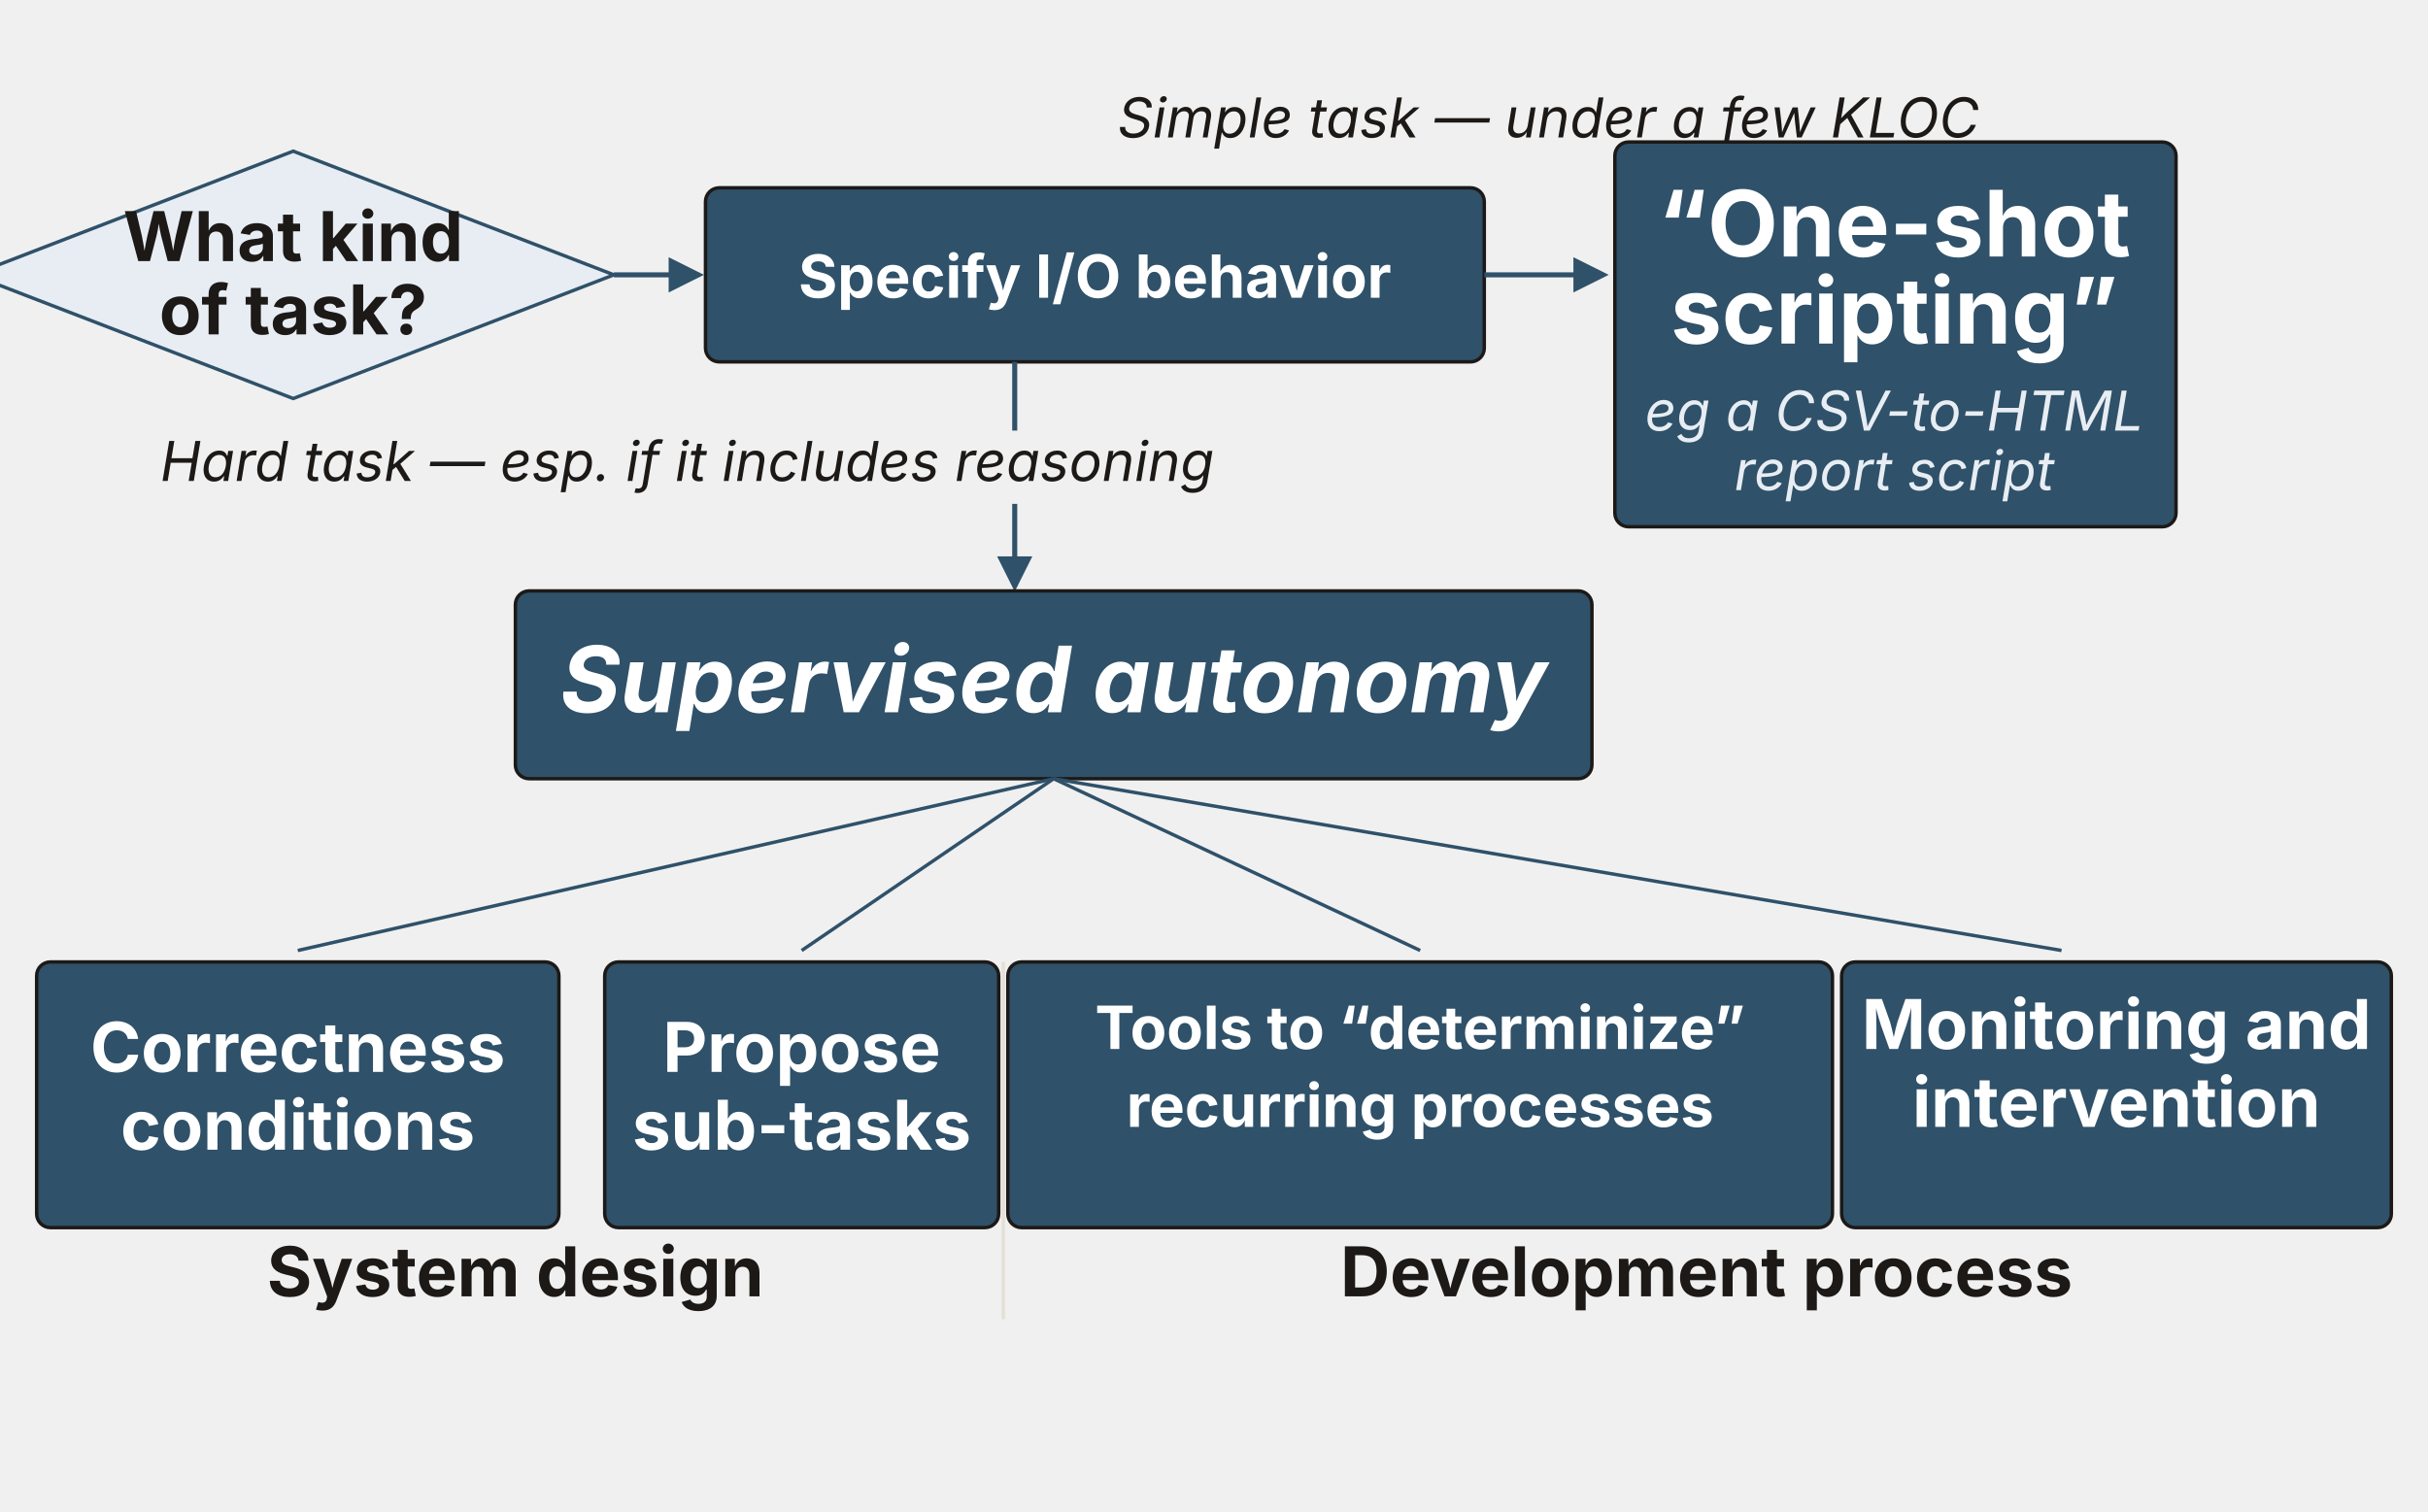
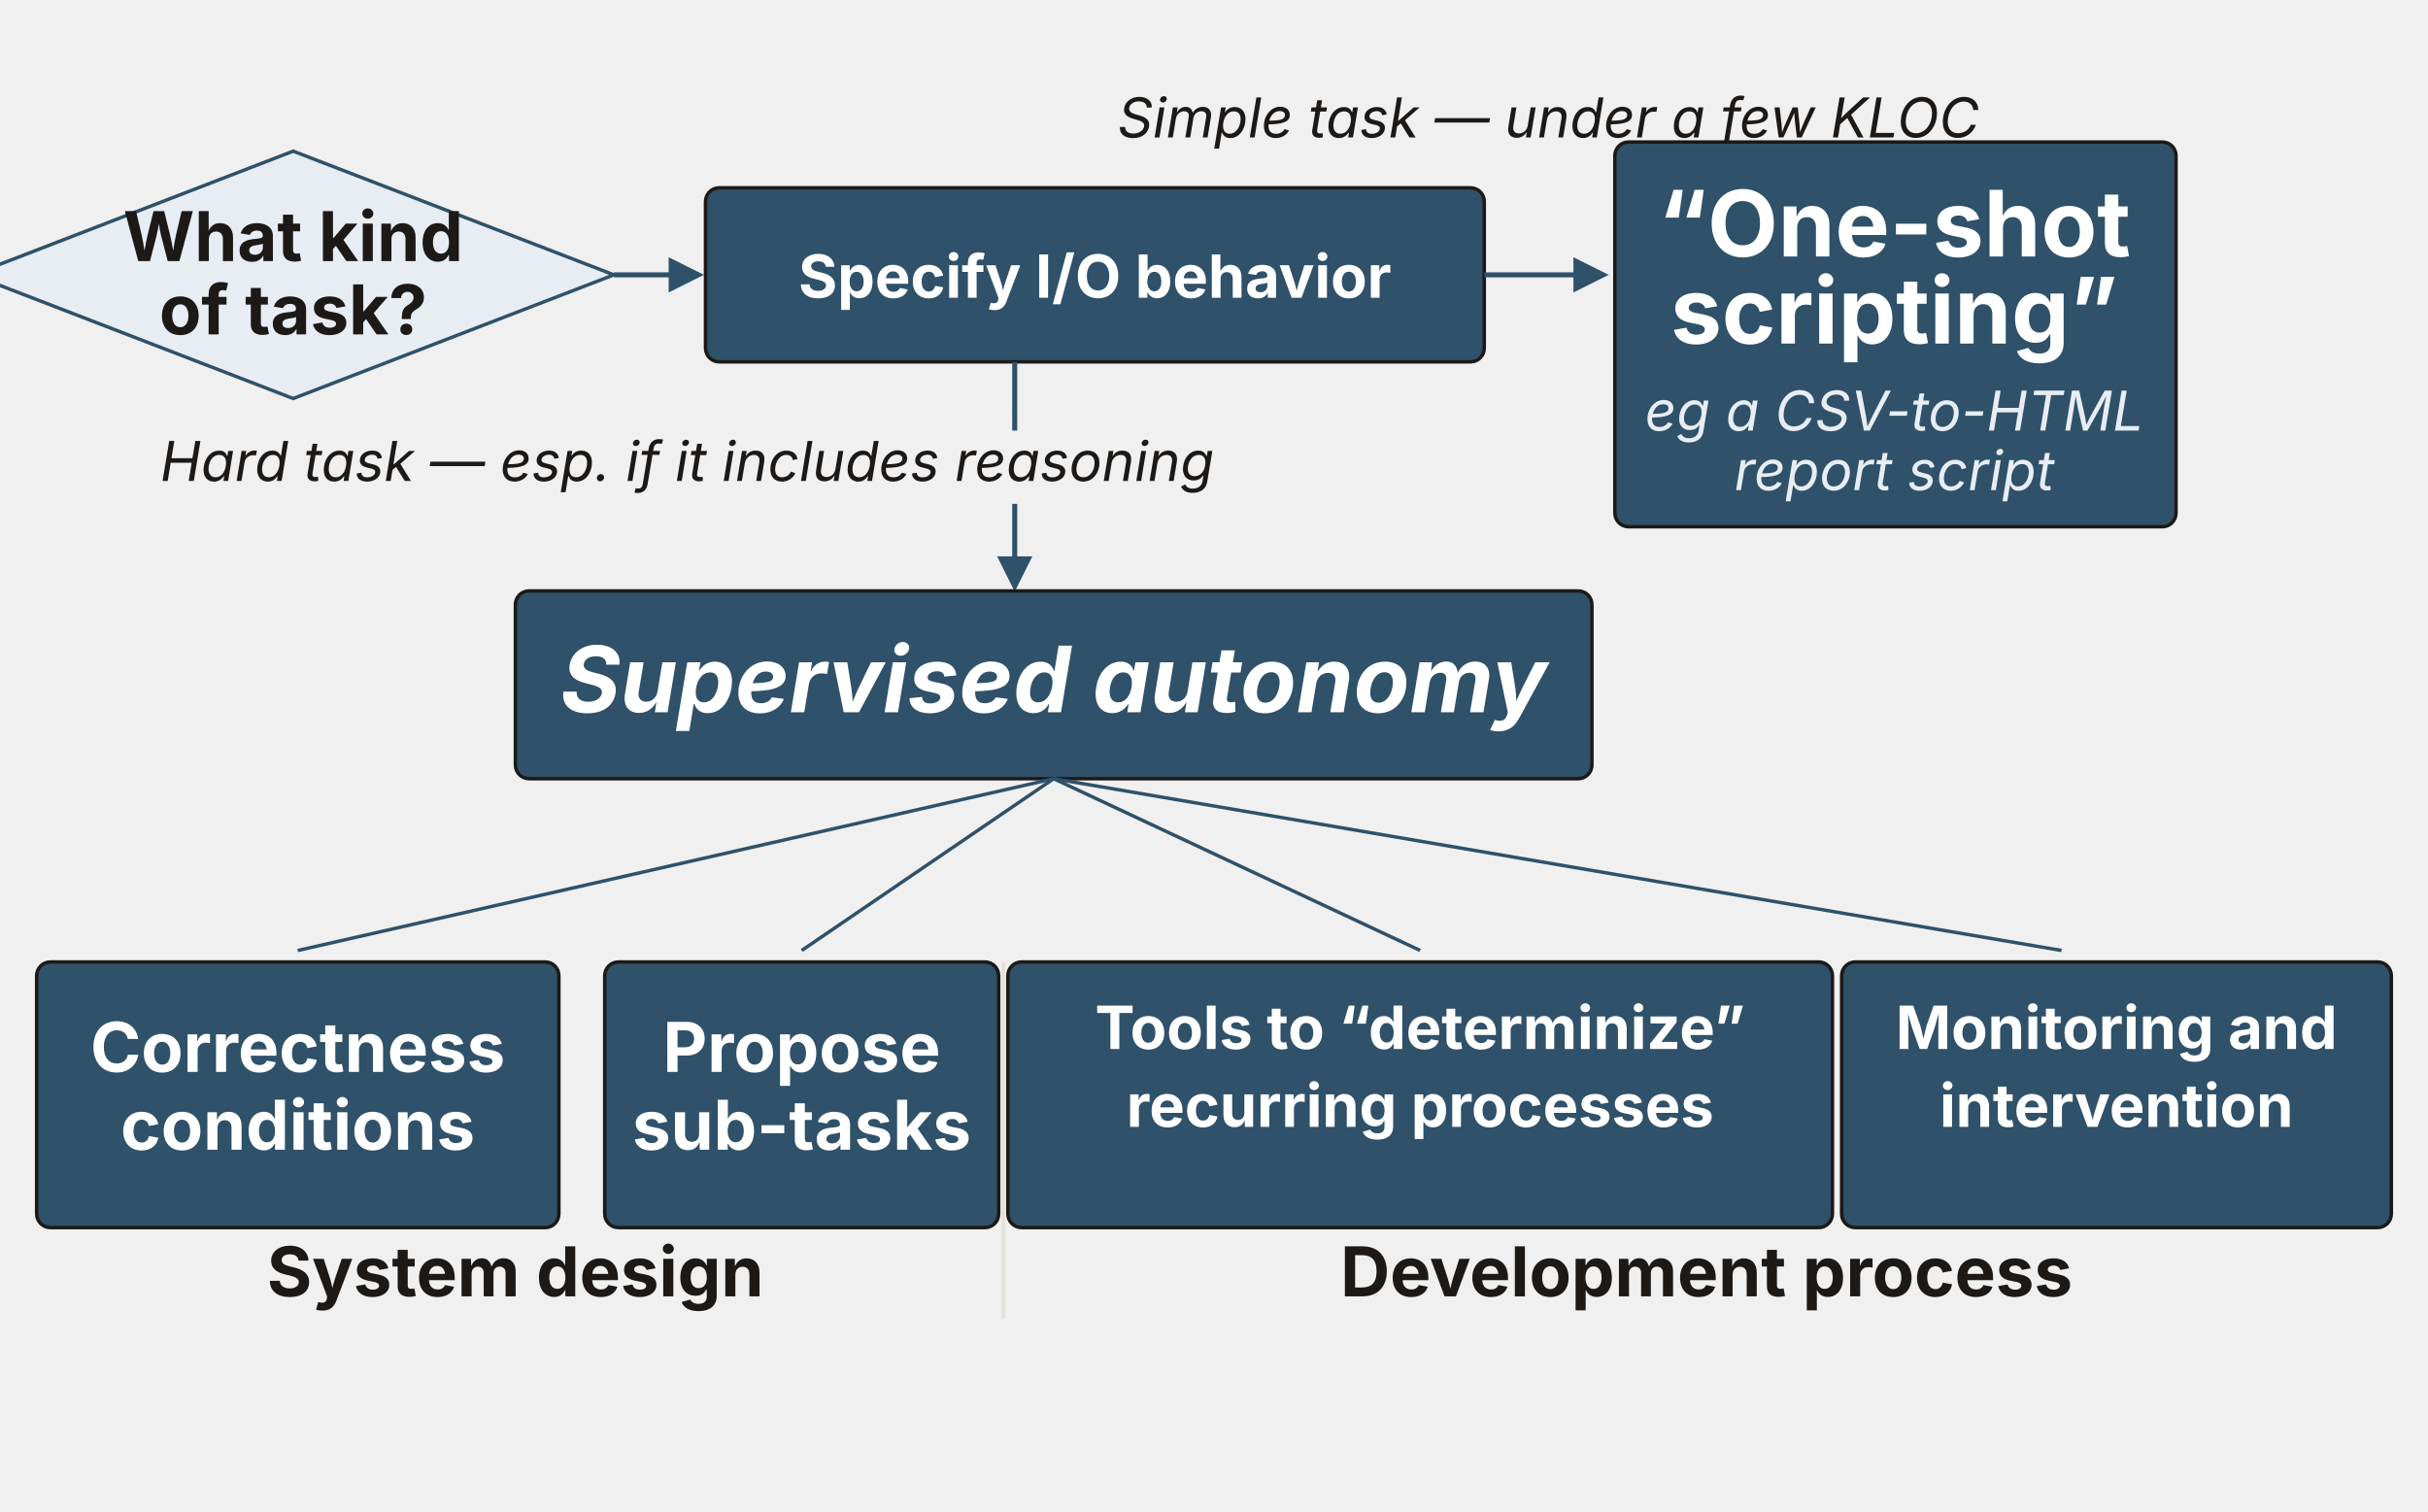
<svg xmlns="http://www.w3.org/2000/svg" viewBox="0 0 1060 660" font-family="'Source Sans 3', -apple-system, 'Segoe UI', sans-serif" role="group" aria-labelledby="csp-title csp-desc">
  <defs>
    <marker id="csp-ah" viewBox="0 0 10 10" refX="8.5" refY="5" markerWidth="7" markerHeight="7" orient="auto-start-reverse">
      <path d="M0,0 L10,5 L0,10 z" fill="#2f5169" />
    </marker>
  </defs>
  <polygon points="128,66 268,120 128,174 -12,120" fill="#e7edf3" stroke="#2f5169" stroke-width="1.5" />
  <text x="128" y="114" text-anchor="middle" font-size="30" font-weight="700" fill="#1c1917">What kind</text>
  <text x="128" y="146" text-anchor="middle" font-size="30" font-weight="700" fill="#1c1917">of task?</text>
  <line x1="268" y1="120" x2="305" y2="120" stroke="#2f5169" stroke-width="2.2" marker-end="url(#csp-ah)" />
  <rect x="308" y="82" width="340" height="76" rx="6" fill="#2f5169" stroke="#1c1917" stroke-width="1.5" />
  <text x="478" y="130" text-anchor="middle" font-size="26" font-weight="700" fill="#ffffff">Specify I/O behavior</text>
  <text x="676" y="60" text-anchor="middle" font-size="24" font-style="italic" fill="#1c1917">Simple task — under a few KLOC</text>
  <line x1="648" y1="120" x2="700" y2="120" stroke="#2f5169" stroke-width="2.2" marker-end="url(#csp-ah)" />
  <rect x="705" y="62" width="245" height="168" rx="6" fill="#2f5169" stroke="#1c1917" stroke-width="1.5" />
  <text x="827" y="112" text-anchor="middle" font-size="40" font-weight="700" fill="#ffffff">“One-shot</text>
  <text x="827" y="150" text-anchor="middle" font-size="40" font-weight="700" fill="#ffffff">scripting”</text>
  <text x="827" y="188" text-anchor="middle" font-size="24" font-style="italic" fill="#e7edf3">eg a CSV-to-HTML</text>
  <text x="827" y="214" text-anchor="middle" font-size="24" font-style="italic" fill="#e7edf3">report script</text>
  <text x="300" y="210" text-anchor="middle" font-size="24" font-style="italic" fill="#1c1917">Hard task — esp. if it includes reasoning</text>
  <line x1="443" y1="158" x2="443" y2="188" stroke="#2f5169" stroke-width="2.2" />
  <line x1="443" y1="220" x2="443" y2="256" stroke="#2f5169" stroke-width="2.2" marker-end="url(#csp-ah)" />
  <rect x="225" y="258" width="470" height="82" rx="6" fill="#2f5169" stroke="#1c1917" stroke-width="1.5" />
  <text x="460" y="311" text-anchor="middle" font-size="40" font-weight="700" font-style="italic" fill="#ffffff">Supervised autonomy</text>
  <line x1="460" y1="340" x2="130" y2="415" stroke="#2f5169" stroke-width="1.5" />
  <line x1="460" y1="340" x2="350" y2="415" stroke="#2f5169" stroke-width="1.5" />
  <line x1="460" y1="340" x2="620" y2="415" stroke="#2f5169" stroke-width="1.5" />
  <line x1="460" y1="340" x2="900" y2="415" stroke="#2f5169" stroke-width="1.5" />
  <rect x="16" y="420" width="228" height="116" rx="6" fill="#2f5169" stroke="#1c1917" stroke-width="1.5" />
  <text x="130" y="468" text-anchor="middle" font-size="30" font-weight="700" fill="#ffffff">Correctness</text>
  <text x="130" y="502" text-anchor="middle" font-size="30" font-weight="700" fill="#ffffff">conditions</text>
  <rect x="264" y="420" width="172" height="116" rx="6" fill="#2f5169" stroke="#1c1917" stroke-width="1.5" />
  <text x="350" y="468" text-anchor="middle" font-size="30" font-weight="700" fill="#ffffff">Propose</text>
  <text x="350" y="502" text-anchor="middle" font-size="30" font-weight="700" fill="#ffffff">sub-tasks</text>
  <rect x="440" y="420" width="360" height="116" rx="6" fill="#2f5169" stroke="#1c1917" stroke-width="1.5" />
  <text x="620" y="458" text-anchor="middle" font-size="26" font-weight="700" fill="#ffffff">Tools to “determinize”</text>
  <text x="620" y="492" text-anchor="middle" font-size="26" font-weight="700" fill="#ffffff">recurring processes</text>
  <rect x="804" y="420" width="240" height="116" rx="6" fill="#2f5169" stroke="#1c1917" stroke-width="1.5" />
-   <text x="924" y="458" text-anchor="middle" font-size="30" font-weight="700" fill="#ffffff">Monitoring and</text>
-   <text x="924" y="492" text-anchor="middle" font-size="30" font-weight="700" fill="#ffffff">intervention</text>
+   <text x="924" y="458" text-anchor="middle" font-size="26" font-weight="700" fill="#ffffff">Monitoring and</text>
+   <text x="924" y="492" text-anchor="middle" font-size="26" font-weight="700" fill="#ffffff">intervention</text>
  <line x1="438" y1="420" x2="438" y2="576" stroke="#e4e0d8" stroke-width="1.5" />
  <text x="225" y="566" text-anchor="middle" font-size="30" font-weight="700" fill="#1c1917">System design</text>
  <text x="745" y="566" text-anchor="middle" font-size="30" font-weight="700" fill="#1c1917">Development process</text>
</svg>
